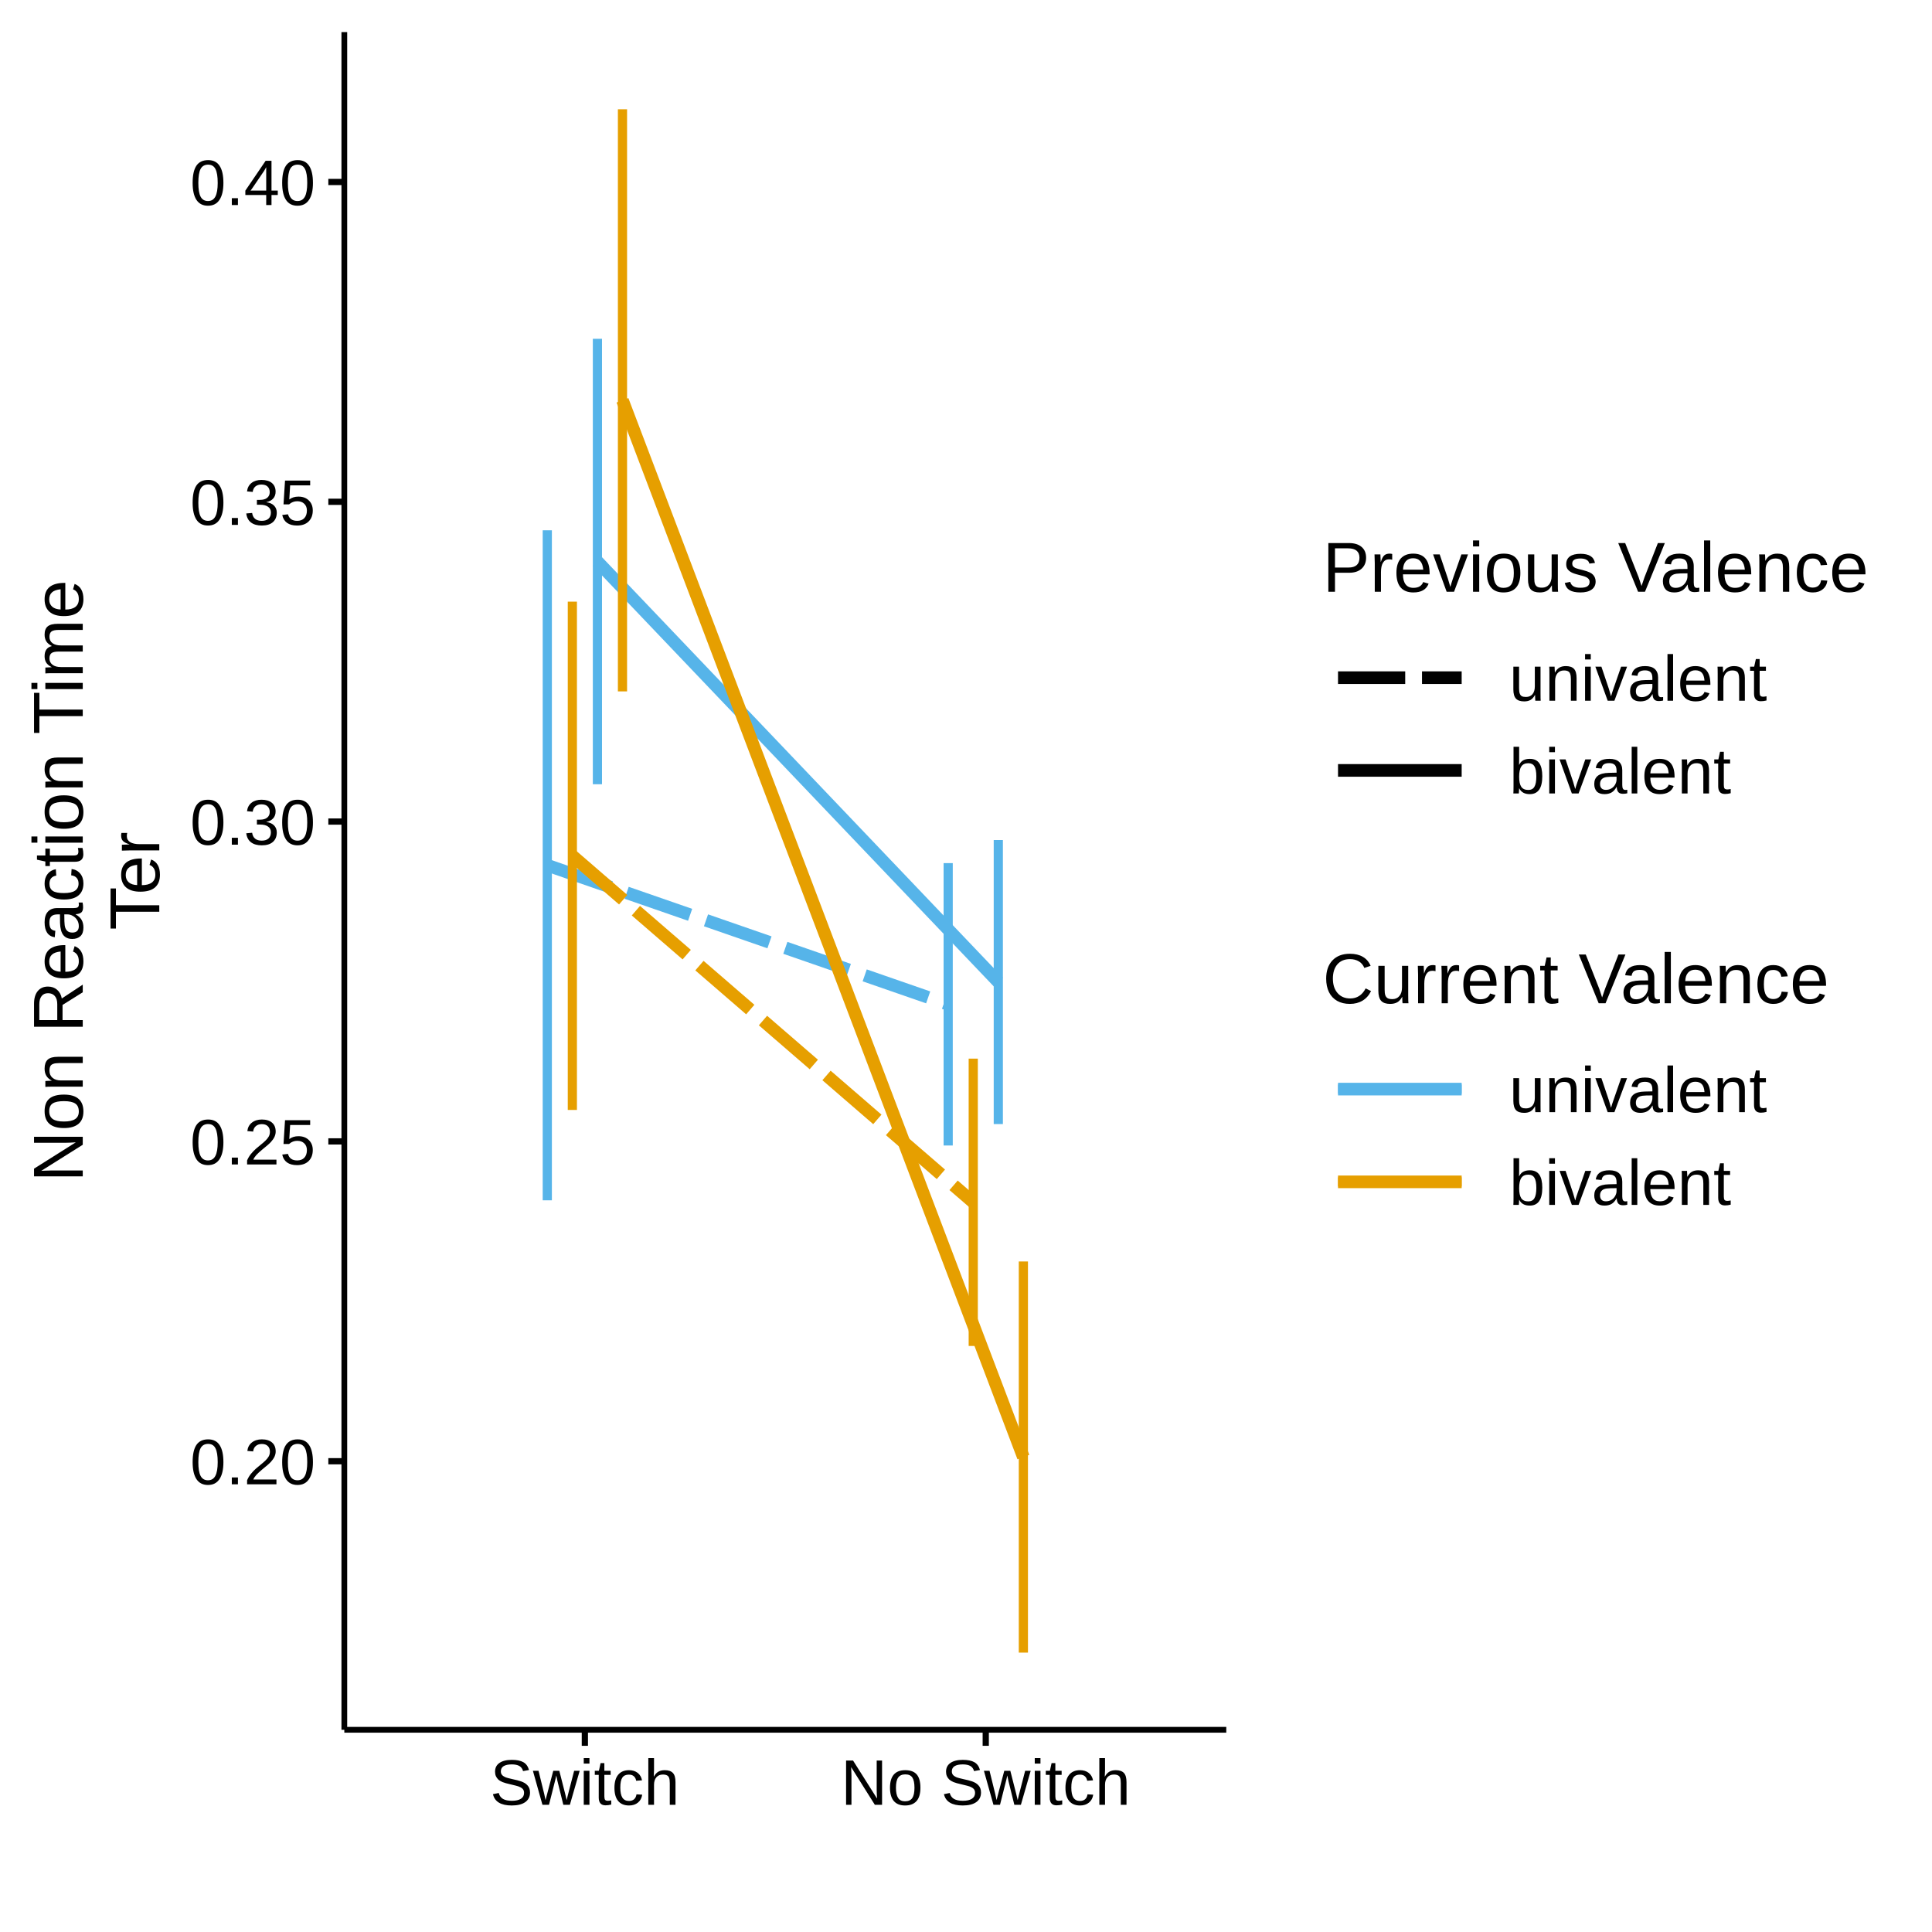
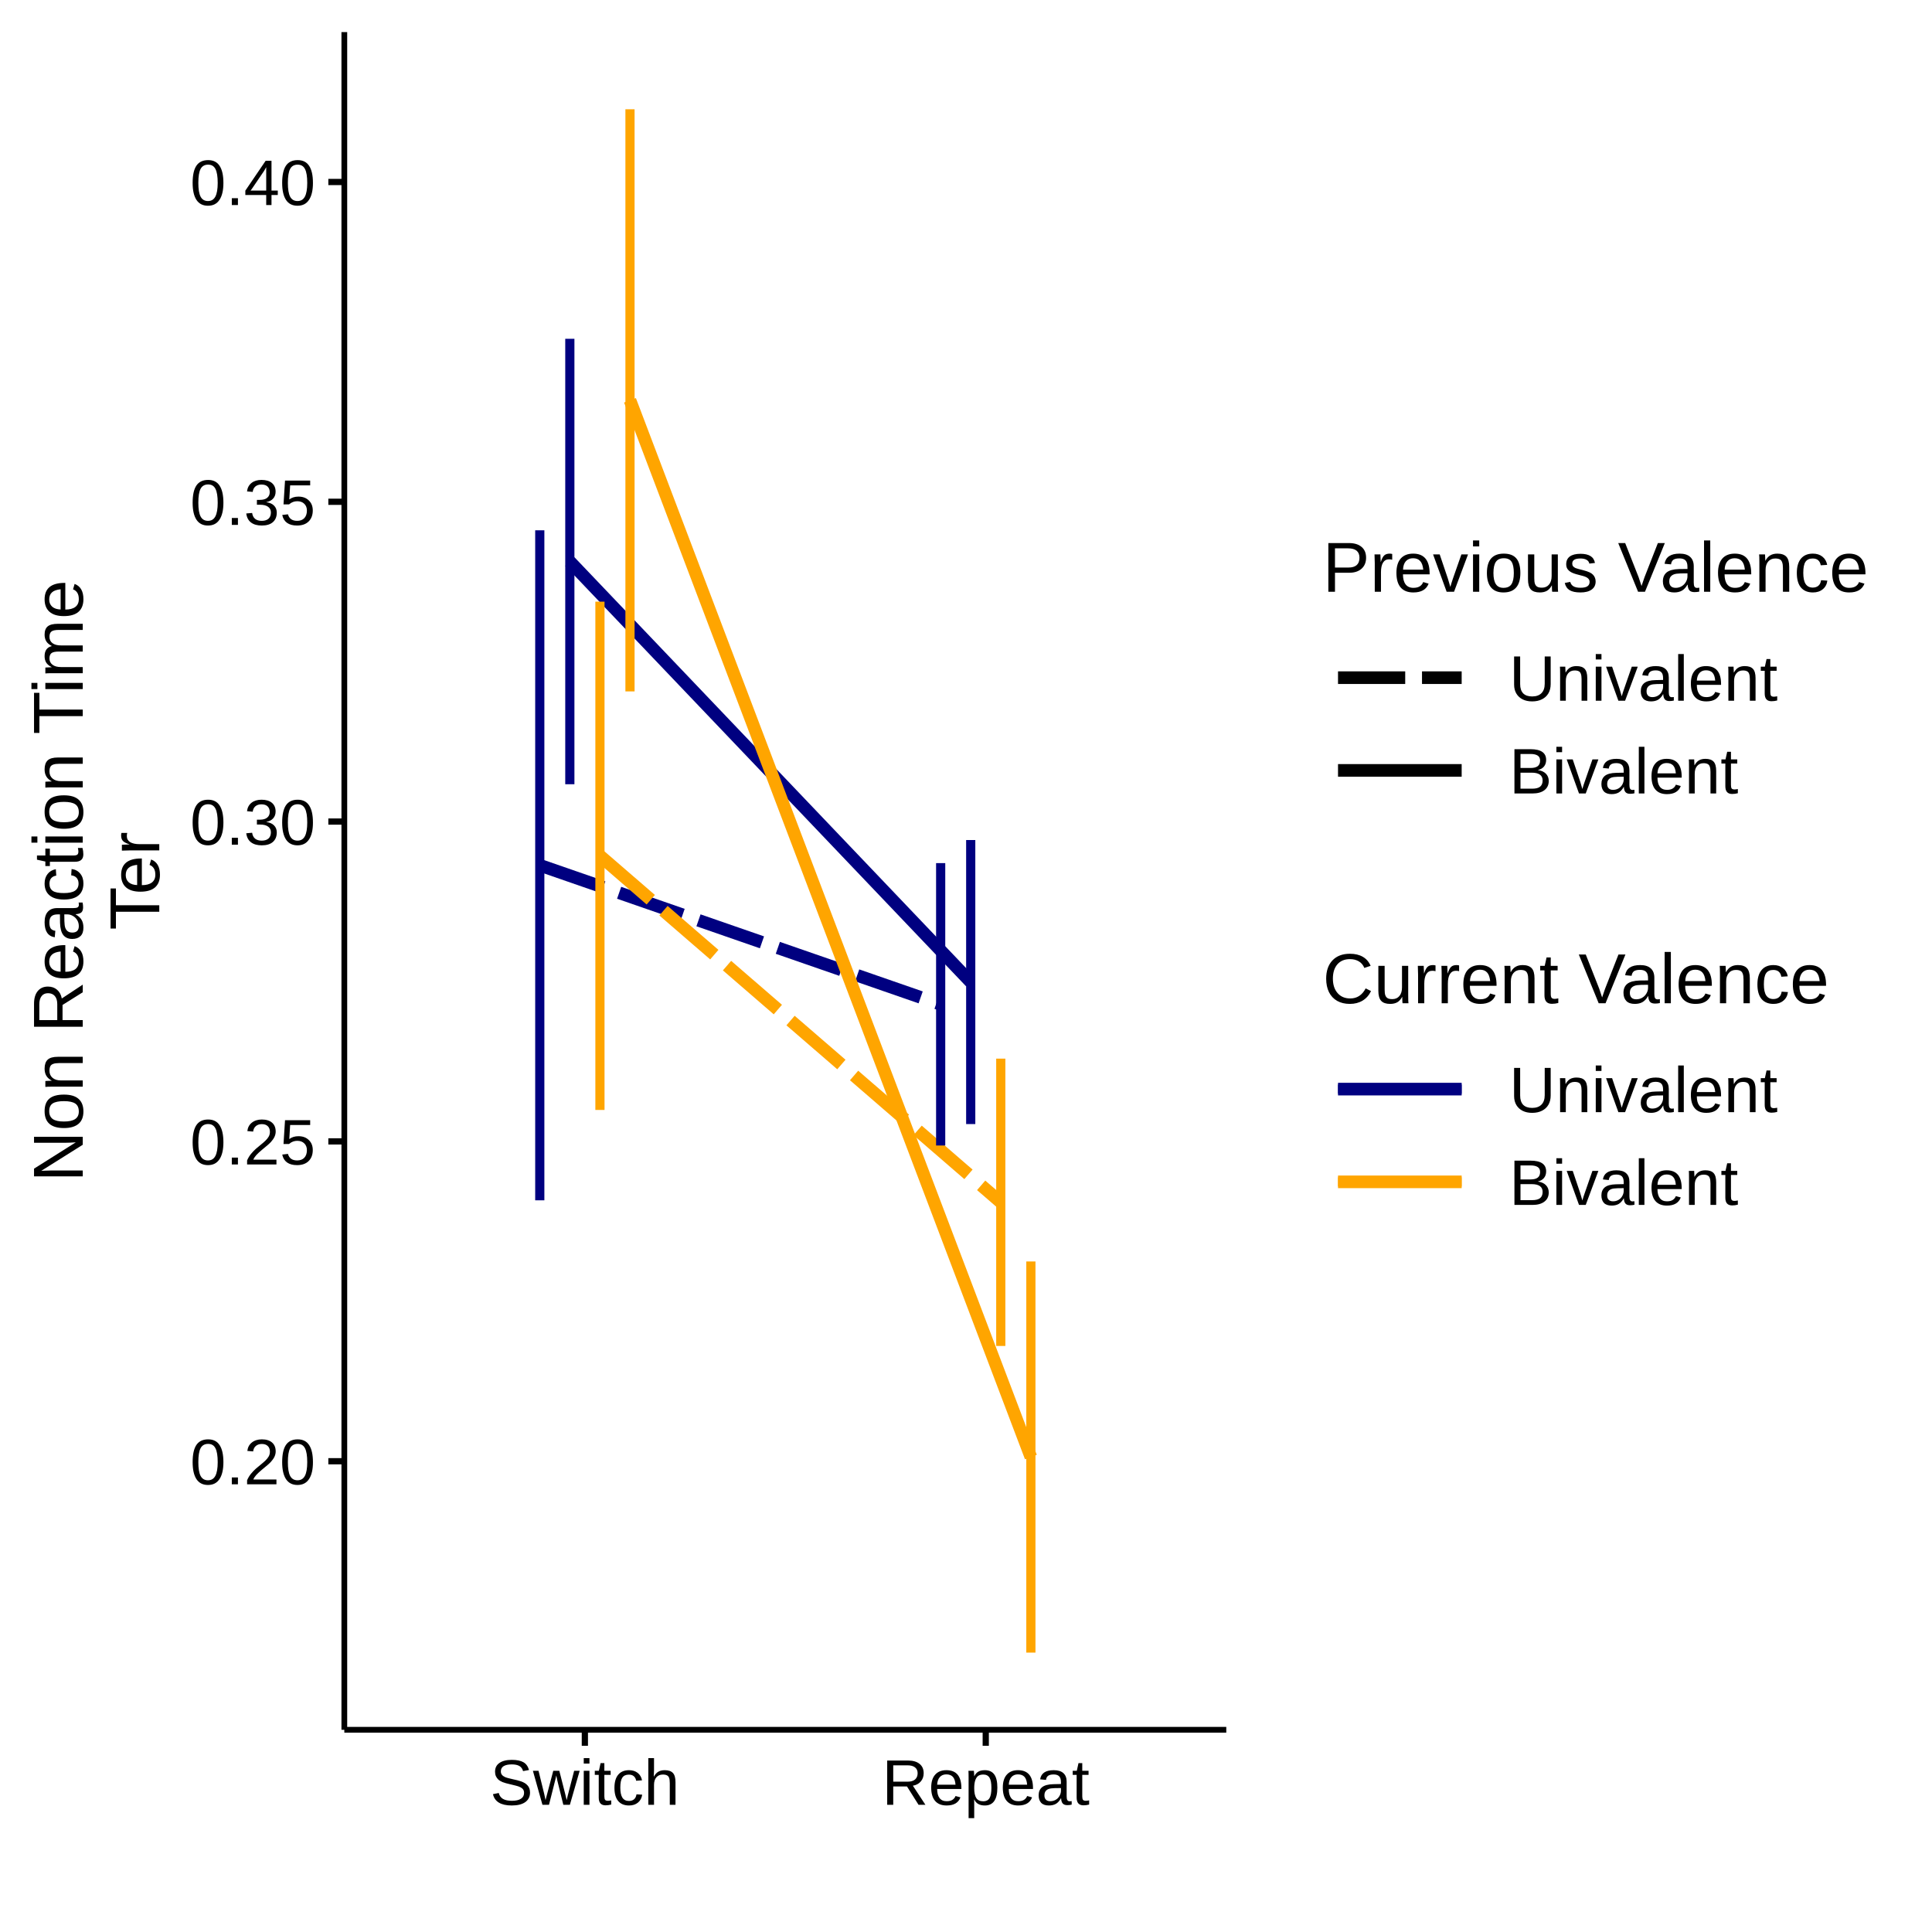
<svg xmlns="http://www.w3.org/2000/svg" width="360.00pt" height="360.00pt" viewBox="0 0 360.00 360.00">
  <g class="svglite">
    <defs>
      <style type="text/css">
    .svglite line, .svglite polyline, .svglite polygon, .svglite path, .svglite rect, .svglite circle {
      fill: none;
      stroke: #000000;
      stroke-linecap: round;
      stroke-linejoin: round;
      stroke-miterlimit: 10.00;
    }
    .svglite text {
      white-space: pre;
    }
    .svglite g.glyphgroup path {
      fill: inherit;
      stroke: none;
    }
  </style>
    </defs>
    <rect width="100%" height="100%" style="stroke: none; fill: #FFFFFF;" />
    <defs>
      <clipPath id="cpMC4wMHwzNjAuMDB8MC4wMHwzNjAuMDA=">
        <rect x="0.00" y="0.00" width="360.00" height="360.00" />
      </clipPath>
    </defs>
    <g clip-path="url(#cpMC4wMHwzNjAuMDB8MC4wMHwzNjAuMDA=)">
      <rect x="0.00" y="0.00" width="360.00" height="360.00" style="stroke-width: 1.16; stroke: #FFFFFF; fill: #FFFFFF;" />
    </g>
    <defs>
      <clipPath id="cpNjQuMTZ8MjI4LjUwfDUuOTh8MzIyLjMy">
        <rect x="64.16" y="5.98" width="164.34" height="316.34" />
      </clipPath>
    </defs>
    <g clip-path="url(#cpNjQuMTZ8MjI4LjUwfDUuOTh8MzIyLjMy)">
      <rect x="64.16" y="5.98" width="164.34" height="316.34" style="stroke-width: 1.16; stroke: none; fill: #FFFFFF;" />
-       <polyline points="101.98,161.23 176.68,187.14 " style="stroke-width: 2.35; stroke: #56B4E9; stroke-dasharray: 12.52,3.13; stroke-linecap: butt;" />
-       <polyline points="106.65,159.46 181.35,224.03 " style="stroke-width: 2.35; stroke: #E69F00; stroke-dasharray: 12.52,3.13; stroke-linecap: butt;" />
-       <polyline points="111.32,104.63 186.02,182.99 " style="stroke-width: 2.35; stroke: #56B4E9; stroke-linecap: butt;" />
-       <polyline points="115.99,74.59 190.69,271.50 " style="stroke-width: 2.35; stroke: #E69F00; stroke-linecap: butt;" />
-       <polyline points="176.68,213.45 176.68,213.45 " style="stroke-width: 1.71; stroke: #56B4E9; stroke-linecap: butt;" />
-       <polyline points="176.68,213.45 176.68,160.83 " style="stroke-width: 1.71; stroke: #56B4E9; stroke-linecap: butt;" />
-       <polyline points="176.68,160.83 176.68,160.83 " style="stroke-width: 1.71; stroke: #56B4E9; stroke-linecap: butt;" />
-       <polyline points="101.98,223.66 101.98,223.66 " style="stroke-width: 1.71; stroke: #56B4E9; stroke-linecap: butt;" />
-       <polyline points="101.98,223.66 101.98,98.81 " style="stroke-width: 1.71; stroke: #56B4E9; stroke-linecap: butt;" />
-       <polyline points="101.98,98.81 101.98,98.81 " style="stroke-width: 1.71; stroke: #56B4E9; stroke-linecap: butt;" />
-       <polyline points="186.02,209.45 186.02,209.45 " style="stroke-width: 1.71; stroke: #56B4E9; stroke-linecap: butt;" />
-       <polyline points="186.02,209.45 186.02,156.53 " style="stroke-width: 1.71; stroke: #56B4E9; stroke-linecap: butt;" />
-       <polyline points="186.02,156.53 186.02,156.53 " style="stroke-width: 1.71; stroke: #56B4E9; stroke-linecap: butt;" />
-       <polyline points="111.32,146.13 111.32,146.13 " style="stroke-width: 1.71; stroke: #56B4E9; stroke-linecap: butt;" />
-       <polyline points="111.32,146.13 111.32,63.13 " style="stroke-width: 1.71; stroke: #56B4E9; stroke-linecap: butt;" />
-       <polyline points="111.32,63.13 111.32,63.13 " style="stroke-width: 1.71; stroke: #56B4E9; stroke-linecap: butt;" />
-       <polyline points="181.35,250.80 181.35,250.80 " style="stroke-width: 1.71; stroke: #E69F00; stroke-linecap: butt;" />
-       <polyline points="181.35,250.80 181.35,197.26 " style="stroke-width: 1.71; stroke: #E69F00; stroke-linecap: butt;" />
-       <polyline points="181.35,197.26 181.35,197.26 " style="stroke-width: 1.71; stroke: #E69F00; stroke-linecap: butt;" />
-       <polyline points="106.65,206.82 106.65,206.82 " style="stroke-width: 1.71; stroke: #E69F00; stroke-linecap: butt;" />
-       <polyline points="106.65,206.82 106.65,112.11 " style="stroke-width: 1.71; stroke: #E69F00; stroke-linecap: butt;" />
-       <polyline points="106.65,112.11 106.65,112.11 " style="stroke-width: 1.71; stroke: #E69F00; stroke-linecap: butt;" />
-       <polyline points="190.69,307.94 190.69,307.94 " style="stroke-width: 1.71; stroke: #E69F00; stroke-linecap: butt;" />
-       <polyline points="190.69,307.94 190.69,235.06 " style="stroke-width: 1.71; stroke: #E69F00; stroke-linecap: butt;" />
-       <polyline points="190.69,235.06 190.69,235.06 " style="stroke-width: 1.71; stroke: #E69F00; stroke-linecap: butt;" />
-       <polyline points="115.99,128.83 115.99,128.83 " style="stroke-width: 1.71; stroke: #E69F00; stroke-linecap: butt;" />
-       <polyline points="115.99,128.83 115.99,20.36 " style="stroke-width: 1.71; stroke: #E69F00; stroke-linecap: butt;" />
-       <polyline points="115.99,20.36 115.99,20.36 " style="stroke-width: 1.71; stroke: #E69F00; stroke-linecap: butt;" />
+       <polyline points="100.58,161.23 175.28,187.14 " style="stroke-width: 2.35; stroke: #000080; stroke-dasharray: 12.52,3.13; stroke-linecap: butt;" />
+       <polyline points="106.18,104.63 180.88,182.99 " style="stroke-width: 2.35; stroke: #000080; stroke-linecap: butt;" />
+       <polyline points="111.79,159.46 186.48,224.03 " style="stroke-width: 2.35; stroke: #FFA500; stroke-dasharray: 12.52,3.13; stroke-linecap: butt;" />
+       <polyline points="117.39,74.59 192.09,271.50 " style="stroke-width: 2.35; stroke: #FFA500; stroke-linecap: butt;" />
+       <polyline points="175.28,213.45 175.28,213.45 " style="stroke-width: 1.71; stroke: #000080; stroke-linecap: butt;" />
+       <polyline points="175.28,213.45 175.28,160.83 " style="stroke-width: 1.71; stroke: #000080; stroke-linecap: butt;" />
+       <polyline points="175.28,160.83 175.28,160.83 " style="stroke-width: 1.71; stroke: #000080; stroke-linecap: butt;" />
+       <polyline points="100.58,223.66 100.58,223.66 " style="stroke-width: 1.71; stroke: #000080; stroke-linecap: butt;" />
+       <polyline points="100.58,223.66 100.58,98.81 " style="stroke-width: 1.71; stroke: #000080; stroke-linecap: butt;" />
+       <polyline points="100.58,98.81 100.58,98.81 " style="stroke-width: 1.71; stroke: #000080; stroke-linecap: butt;" />
+       <polyline points="180.88,209.45 180.88,209.45 " style="stroke-width: 1.71; stroke: #000080; stroke-linecap: butt;" />
+       <polyline points="180.88,209.45 180.88,156.53 " style="stroke-width: 1.71; stroke: #000080; stroke-linecap: butt;" />
+       <polyline points="180.88,156.53 180.88,156.53 " style="stroke-width: 1.71; stroke: #000080; stroke-linecap: butt;" />
+       <polyline points="106.18,146.13 106.18,146.13 " style="stroke-width: 1.71; stroke: #000080; stroke-linecap: butt;" />
+       <polyline points="106.18,146.13 106.18,63.13 " style="stroke-width: 1.71; stroke: #000080; stroke-linecap: butt;" />
+       <polyline points="106.18,63.13 106.18,63.13 " style="stroke-width: 1.71; stroke: #000080; stroke-linecap: butt;" />
+       <polyline points="186.48,250.80 186.48,250.80 " style="stroke-width: 1.71; stroke: #FFA500; stroke-linecap: butt;" />
+       <polyline points="186.48,250.80 186.48,197.26 " style="stroke-width: 1.71; stroke: #FFA500; stroke-linecap: butt;" />
+       <polyline points="186.48,197.26 186.48,197.26 " style="stroke-width: 1.71; stroke: #FFA500; stroke-linecap: butt;" />
+       <polyline points="111.79,206.82 111.79,206.82 " style="stroke-width: 1.71; stroke: #FFA500; stroke-linecap: butt;" />
+       <polyline points="111.79,206.82 111.79,112.11 " style="stroke-width: 1.71; stroke: #FFA500; stroke-linecap: butt;" />
+       <polyline points="111.79,112.11 111.79,112.11 " style="stroke-width: 1.71; stroke: #FFA500; stroke-linecap: butt;" />
+       <polyline points="192.09,307.94 192.09,307.94 " style="stroke-width: 1.71; stroke: #FFA500; stroke-linecap: butt;" />
+       <polyline points="192.09,307.94 192.09,235.06 " style="stroke-width: 1.71; stroke: #FFA500; stroke-linecap: butt;" />
+       <polyline points="192.09,235.06 192.09,235.06 " style="stroke-width: 1.71; stroke: #FFA500; stroke-linecap: butt;" />
+       <polyline points="117.39,128.83 117.39,128.83 " style="stroke-width: 1.71; stroke: #FFA500; stroke-linecap: butt;" />
+       <polyline points="117.39,128.83 117.39,20.36 " style="stroke-width: 1.71; stroke: #FFA500; stroke-linecap: butt;" />
+       <polyline points="117.39,20.36 117.39,20.36 " style="stroke-width: 1.71; stroke: #FFA500; stroke-linecap: butt;" />
    </g>
    <g clip-path="url(#cpMC4wMHwzNjAuMDB8MC4wMHwzNjAuMDA=)">
      <polyline points="64.16,322.32 64.16,5.98 " style="stroke-width: 1.07; stroke-linecap: butt;" />
      <text x="58.78" y="276.58" text-anchor="end" style="font-size: 12.00px; font-family: &quot;Arial&quot;;" textLength="23.34px" lengthAdjust="spacingAndGlyphs">0.20</text>
      <text x="58.78" y="216.98" text-anchor="end" style="font-size: 12.00px; font-family: &quot;Arial&quot;;" textLength="23.34px" lengthAdjust="spacingAndGlyphs">0.25</text>
      <text x="58.78" y="157.39" text-anchor="end" style="font-size: 12.00px; font-family: &quot;Arial&quot;;" textLength="23.34px" lengthAdjust="spacingAndGlyphs">0.30</text>
      <text x="58.78" y="97.80" text-anchor="end" style="font-size: 12.00px; font-family: &quot;Arial&quot;;" textLength="23.34px" lengthAdjust="spacingAndGlyphs">0.35</text>
      <text x="58.78" y="38.21" text-anchor="end" style="font-size: 12.00px; font-family: &quot;Arial&quot;;" textLength="23.34px" lengthAdjust="spacingAndGlyphs">0.40</text>
      <polyline points="61.18,272.28 64.16,272.28 " style="stroke-width: 1.16; stroke-linecap: butt;" />
      <polyline points="61.18,212.68 64.16,212.68 " style="stroke-width: 1.16; stroke-linecap: butt;" />
      <polyline points="61.18,153.09 64.16,153.09 " style="stroke-width: 1.16; stroke-linecap: butt;" />
      <polyline points="61.18,93.50 64.16,93.50 " style="stroke-width: 1.16; stroke-linecap: butt;" />
      <polyline points="61.18,33.91 64.16,33.91 " style="stroke-width: 1.16; stroke-linecap: butt;" />
      <polyline points="64.16,322.32 228.50,322.32 " style="stroke-width: 1.07; stroke-linecap: butt;" />
      <polyline points="108.98,325.31 108.98,322.32 " style="stroke-width: 1.16; stroke-linecap: butt;" />
      <polyline points="183.68,325.31 183.68,322.32 " style="stroke-width: 1.16; stroke-linecap: butt;" />
      <text x="108.98" y="336.30" text-anchor="middle" style="font-size: 12.00px; font-family: &quot;Arial&quot;;" textLength="35.34px" lengthAdjust="spacingAndGlyphs">Switch</text>
-       <text x="183.68" y="336.30" text-anchor="middle" style="font-size: 12.00px; font-family: &quot;Arial&quot;;" textLength="54.02px" lengthAdjust="spacingAndGlyphs">No Switch</text>
+       <text x="183.68" y="336.30" text-anchor="middle" style="font-size: 12.00px; font-family: &quot;Arial&quot;;" textLength="38.69px" lengthAdjust="spacingAndGlyphs">Repeat</text>
      <text transform="translate(15.42,164.15) rotate(-90)" text-anchor="middle" style="font-size: 13.20px; font-family: &quot;Arial&quot;;" textLength="112.12px" lengthAdjust="spacingAndGlyphs">Non Reaction Time</text>
      <text transform="translate(29.68,164.15) rotate(-90)" text-anchor="middle" style="font-size: 13.20px; font-family: &quot;Arial&quot;;" textLength="18.31px" lengthAdjust="spacingAndGlyphs">Ter</text>
      <rect x="240.46" y="93.46" width="113.56" height="64.71" style="stroke-width: 1.16; stroke: none; fill: #FFFFFF;" />
      <text x="246.44" y="110.27" style="font-size: 13.20px; font-family: &quot;Arial&quot;;" textLength="101.61px" lengthAdjust="spacingAndGlyphs">Previous Valence</text>
      <rect x="246.44" y="117.63" width="28.80" height="17.28" style="stroke-width: 1.16; stroke: none; fill: #FFFFFF;" />
      <line x1="249.32" y1="126.27" x2="272.36" y2="126.27" style="stroke-width: 2.35; stroke-dasharray: 12.52,3.13; stroke-linecap: butt;" />
      <rect x="246.44" y="134.91" width="28.80" height="17.28" style="stroke-width: 1.16; stroke: none; fill: #FFFFFF;" />
      <line x1="249.32" y1="143.55" x2="272.36" y2="143.55" style="stroke-width: 2.35; stroke-linecap: butt;" />
-       <text x="281.21" y="130.57" style="font-size: 12.00px; font-family: &quot;Arial&quot;;" textLength="48.03px" lengthAdjust="spacingAndGlyphs">univalent</text>
-       <text x="281.21" y="147.85" style="font-size: 12.00px; font-family: &quot;Arial&quot;;" textLength="41.36px" lengthAdjust="spacingAndGlyphs">bivalent</text>
+       <text x="281.21" y="130.57" style="font-size: 12.00px; font-family: &quot;Arial&quot;;" textLength="50.03px" lengthAdjust="spacingAndGlyphs">Univalent</text>
+       <text x="281.21" y="147.85" style="font-size: 12.00px; font-family: &quot;Arial&quot;;" textLength="42.69px" lengthAdjust="spacingAndGlyphs">Bivalent</text>
      <rect x="240.46" y="170.13" width="106.22" height="64.71" style="stroke-width: 1.16; stroke: none; fill: #FFFFFF;" />
      <text x="246.44" y="186.94" style="font-size: 13.20px; font-family: &quot;Arial&quot;;" textLength="94.27px" lengthAdjust="spacingAndGlyphs">Current Valence</text>
      <rect x="246.44" y="194.30" width="28.80" height="17.28" style="stroke-width: 1.16; stroke: none; fill: #FFFFFF;" />
-       <line x1="249.32" y1="202.94" x2="272.36" y2="202.94" style="stroke-width: 2.35; stroke: #56B4E9; stroke-linecap: butt;" />
-       <line x1="249.32" y1="202.94" x2="272.36" y2="202.94" style="stroke-width: 1.71; stroke: #56B4E9; stroke-linecap: butt;" />
+       <line x1="249.32" y1="202.94" x2="272.36" y2="202.94" style="stroke-width: 2.35; stroke: #000080; stroke-linecap: butt;" />
+       <line x1="249.32" y1="202.94" x2="272.36" y2="202.94" style="stroke-width: 1.71; stroke: #000080; stroke-linecap: butt;" />
      <rect x="246.44" y="211.58" width="28.80" height="17.28" style="stroke-width: 1.16; stroke: none; fill: #FFFFFF;" />
-       <line x1="249.32" y1="220.22" x2="272.36" y2="220.22" style="stroke-width: 2.35; stroke: #E69F00; stroke-linecap: butt;" />
-       <line x1="249.32" y1="220.22" x2="272.36" y2="220.22" style="stroke-width: 1.71; stroke: #E69F00; stroke-linecap: butt;" />
-       <text x="281.21" y="207.24" style="font-size: 12.00px; font-family: &quot;Arial&quot;;" textLength="48.03px" lengthAdjust="spacingAndGlyphs">univalent</text>
-       <text x="281.21" y="224.52" style="font-size: 12.00px; font-family: &quot;Arial&quot;;" textLength="41.36px" lengthAdjust="spacingAndGlyphs">bivalent</text>
+       <line x1="249.32" y1="220.22" x2="272.36" y2="220.22" style="stroke-width: 2.35; stroke: #FFA500; stroke-linecap: butt;" />
+       <line x1="249.32" y1="220.22" x2="272.36" y2="220.22" style="stroke-width: 1.71; stroke: #FFA500; stroke-linecap: butt;" />
+       <text x="281.21" y="207.24" style="font-size: 12.00px; font-family: &quot;Arial&quot;;" textLength="50.03px" lengthAdjust="spacingAndGlyphs">Univalent</text>
+       <text x="281.21" y="224.52" style="font-size: 12.00px; font-family: &quot;Arial&quot;;" textLength="42.69px" lengthAdjust="spacingAndGlyphs">Bivalent</text>
    </g>
  </g>
</svg>
